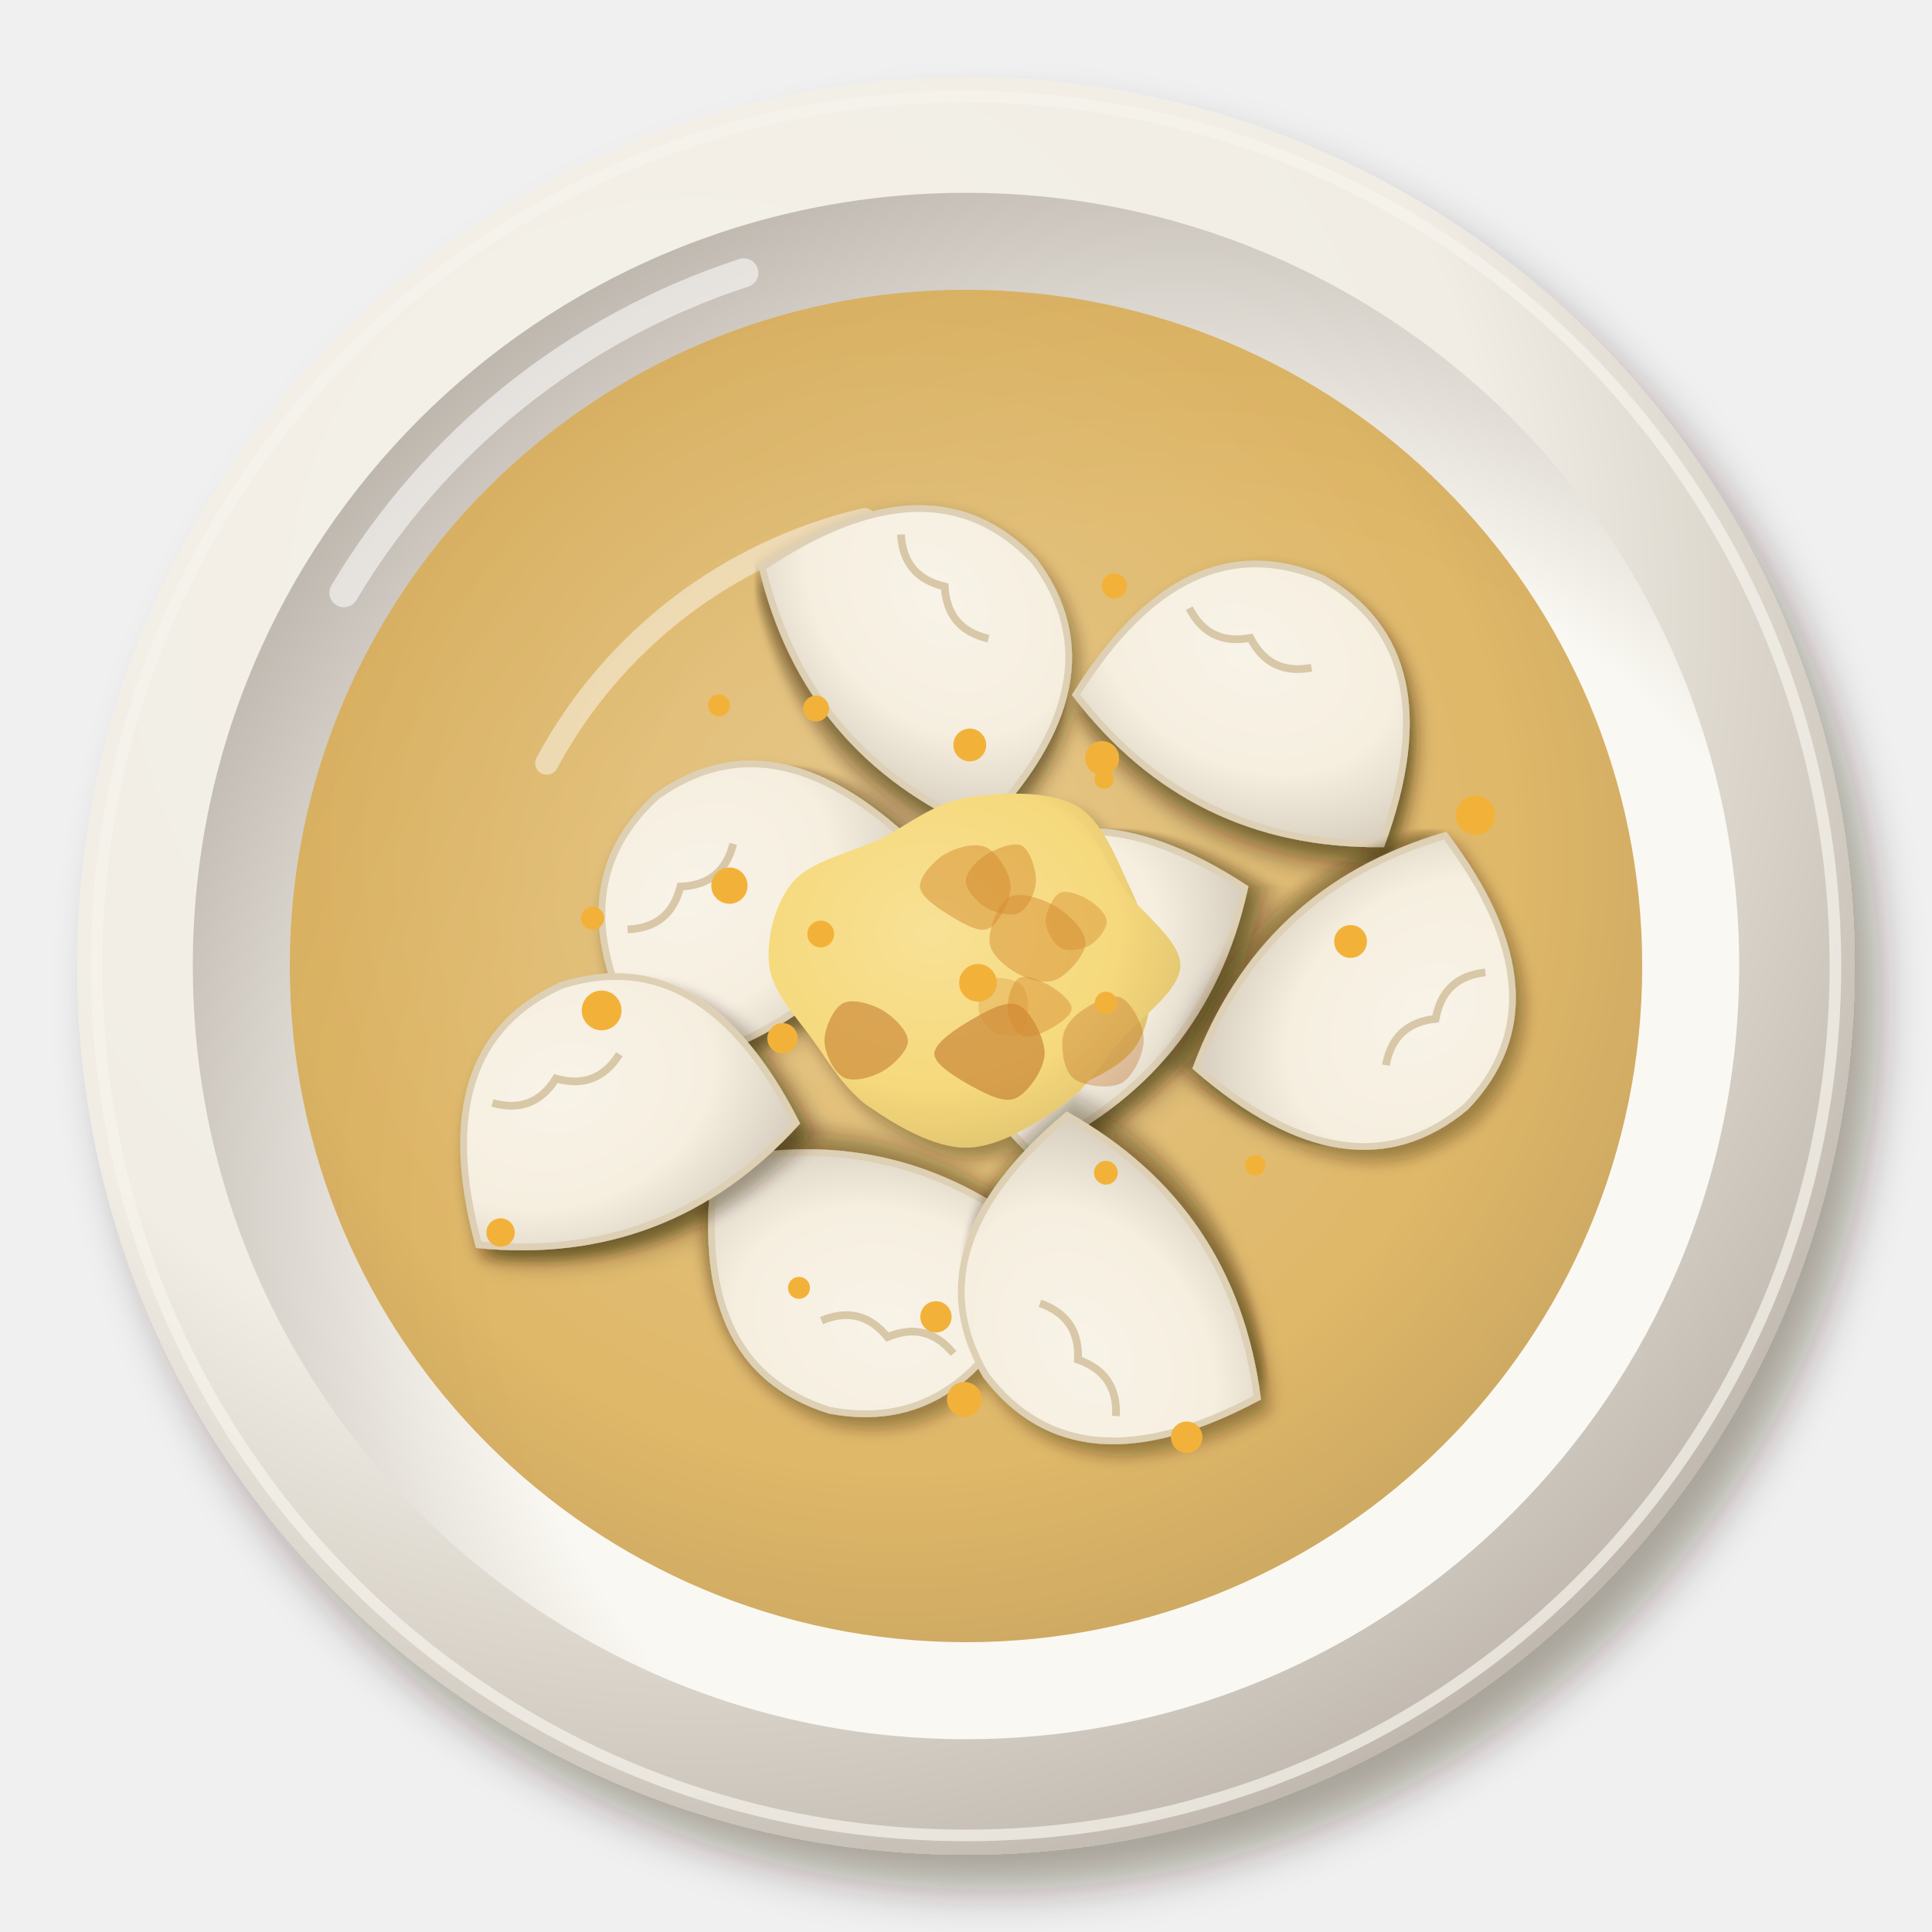
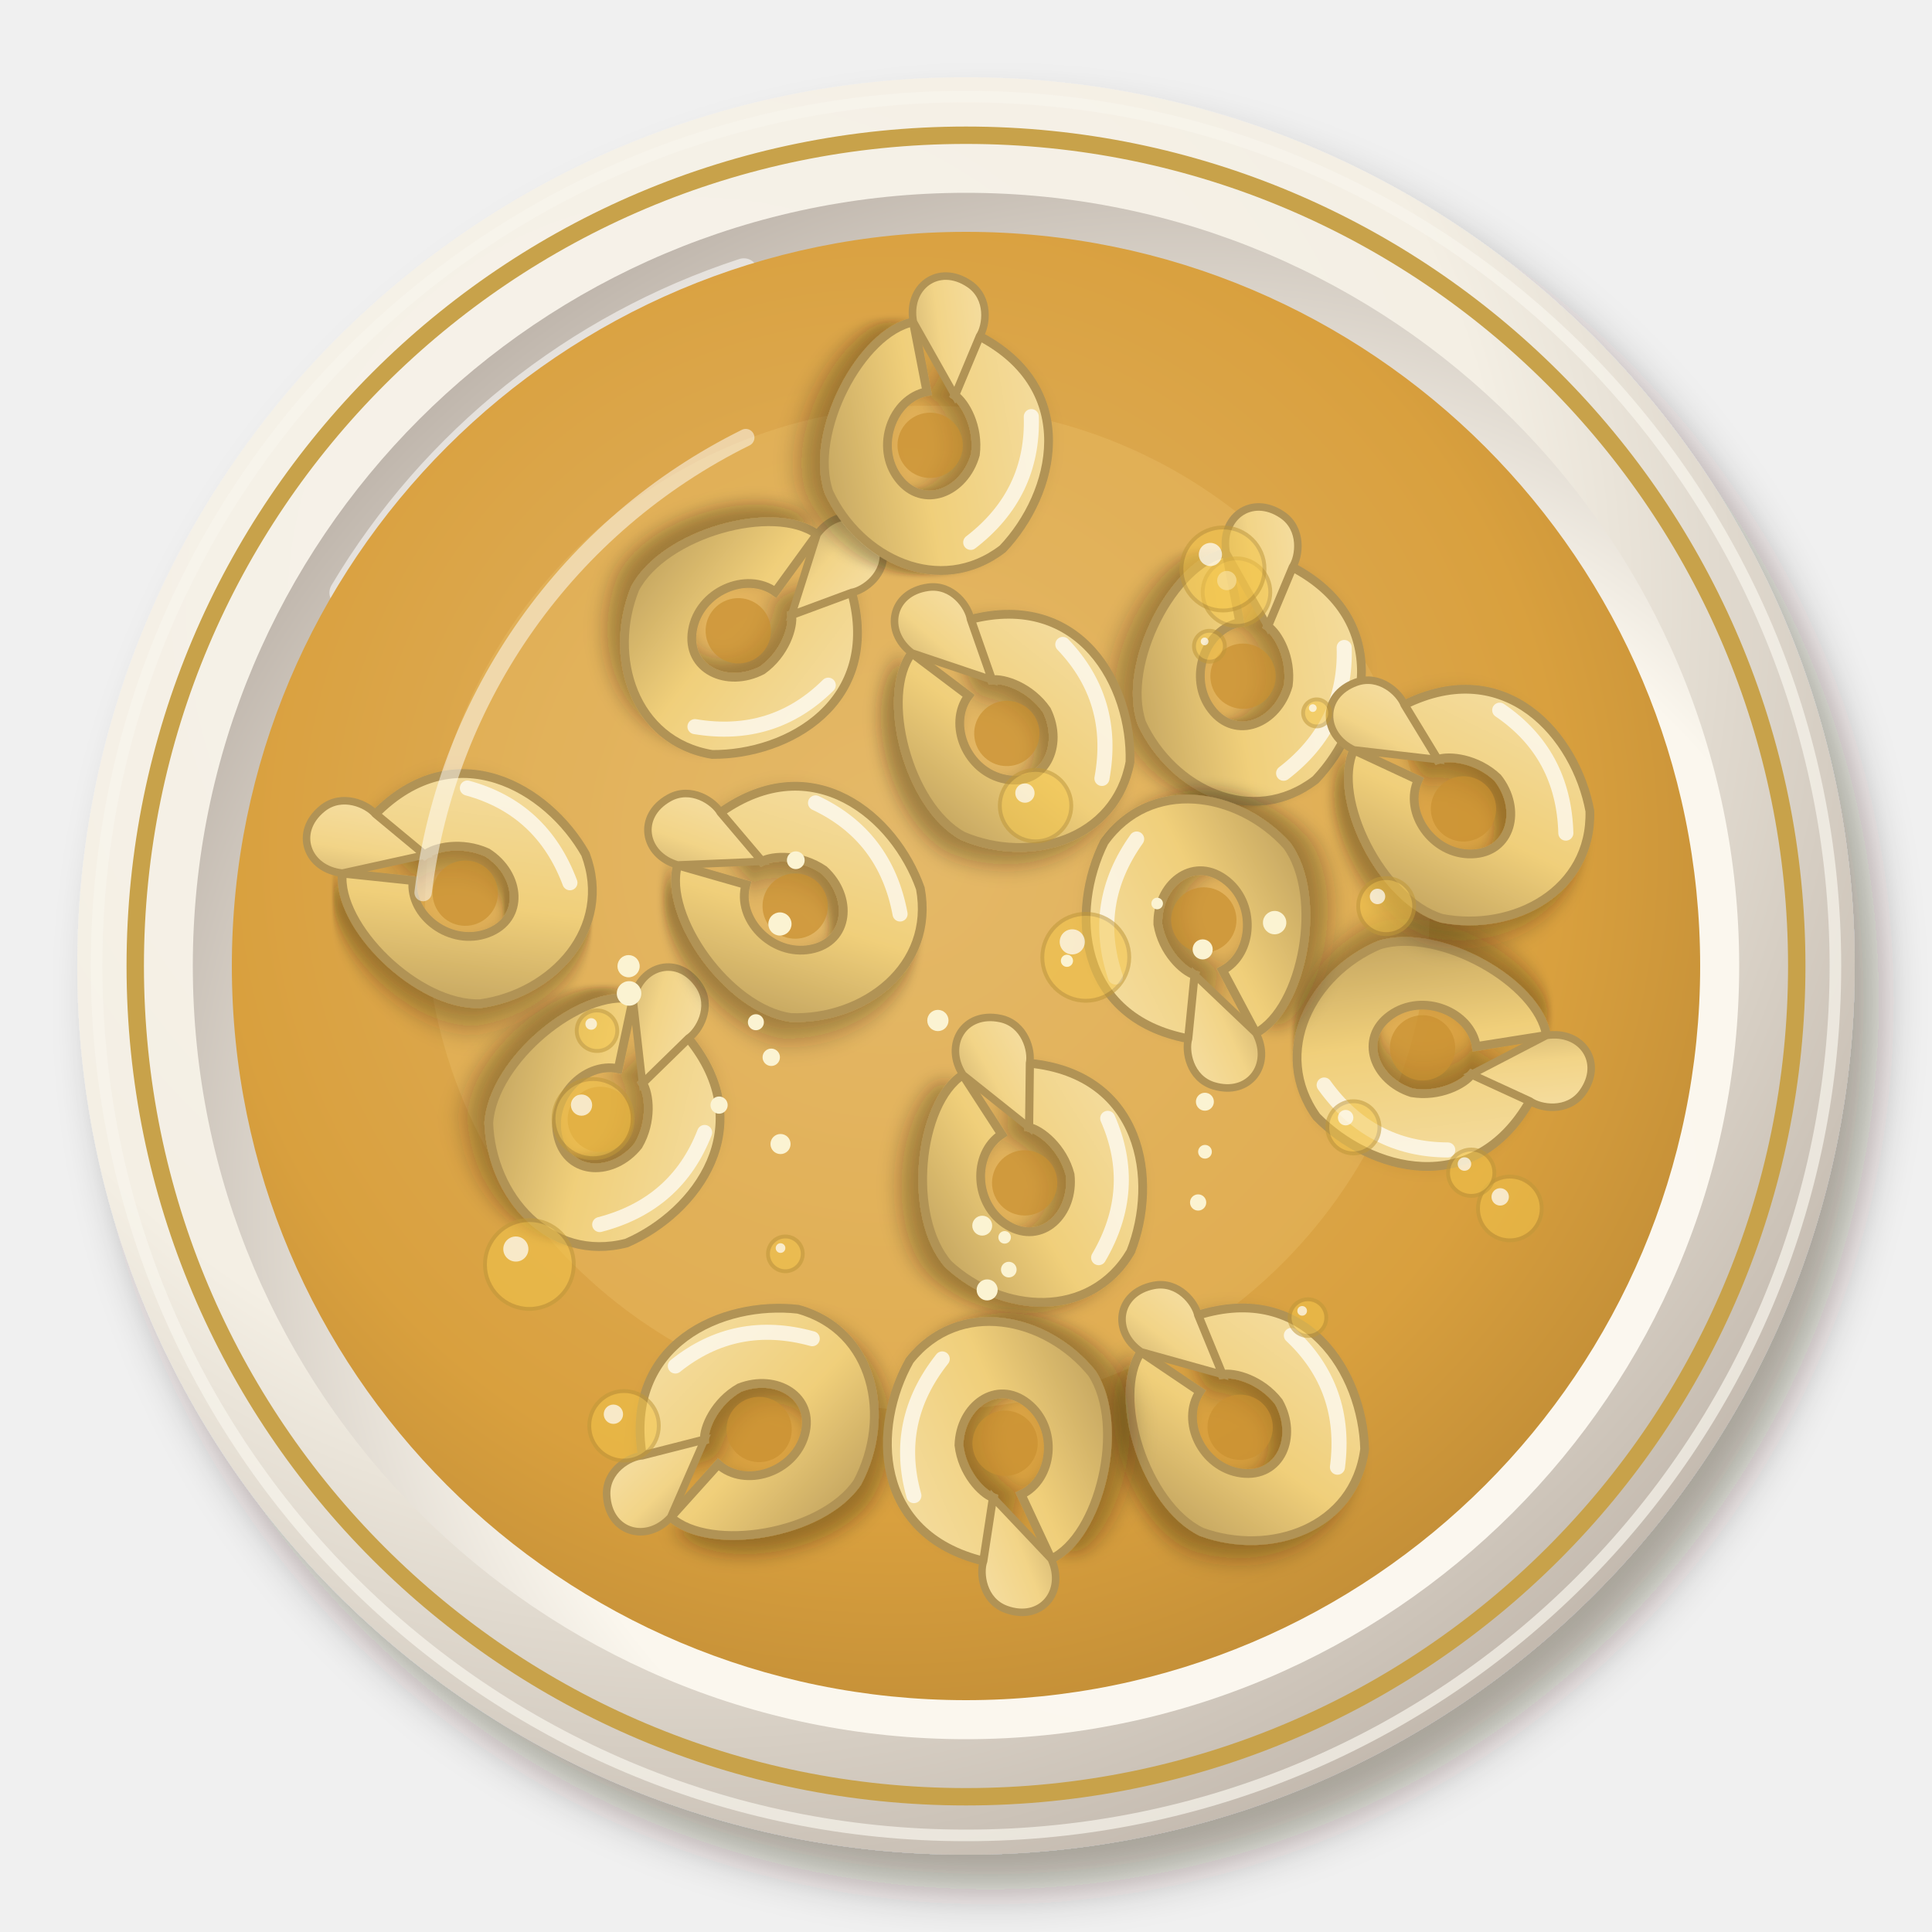
<svg xmlns="http://www.w3.org/2000/svg" viewBox="0 0 200 200" width="400" height="400">
  <defs>
    <filter id="it_tortellinibrodo-1" x="-30%" y="-30%" width="160%" height="160%">
      <feDropShadow dx="2.52" dy="3.6" stdDeviation="2.34" flood-color="#2b1607" flood-opacity=".36" />
    </filter>
    <radialGradient id="it_tortellinibrodo-2" cx="0.35" cy="0.3" r=".75">
-       <stop offset="0" stop-color="#f5f2eb" />
-       <stop offset=".6" stop-color="#f1ede4" />
-       <stop offset="1" stop-color="#bfb7ad" />
+       <stop offset="0" stop-color="#f7f3eb" />
+       <stop offset=".6" stop-color="#f4efe4" />
+       <stop offset="1" stop-color="#c2b8ad" />
    </radialGradient>
    <radialGradient id="it_tortellinibrodo-3" cx="0.64" cy="0.66" r=".75">
-       <stop offset="0" stop-color="#fbf9f4" />
-       <stop offset=".6" stop-color="#faf8f2" />
-       <stop offset="1" stop-color="#b7afa6" />
+       <stop offset="0" stop-color="#fbf8f0" />
+       <stop offset=".6" stop-color="#fbf7ee" />
+       <stop offset="1" stop-color="#b8aea4" />
    </radialGradient>
    <radialGradient id="it_tortellinibrodo-4" cx="0.45" cy="0.42" r=".75">
-       <stop offset="0" stop-color="#e1bc72" />
-       <stop offset=".6" stop-color="#d9a94a" />
-       <stop offset="1" stop-color="#ad8439" />
+       <stop offset="0" stop-color="#e1b568" />
+       <stop offset=".6" stop-color="#d9a03e" />
+       <stop offset="1" stop-color="#ad7d30" />
    </radialGradient>
    <filter id="it_tortellinibrodo-5" x="-30%" y="-30%" width="160%" height="160%">
      <feDropShadow dx="0.84" dy="1.2" stdDeviation="0.78" flood-color="#2b1607" flood-opacity=".36" />
    </filter>
-     <filter id="it_tortellinibrodo-6" x="-30%" y="-30%" width="160%" height="160%">
-       <feDropShadow dx="0.98" dy="1.4" stdDeviation="0.91" flood-color="#2b1607" flood-opacity=".36" />
-     </filter>
-     <radialGradient id="it_tortellinibrodo-7" cx="0.4" cy="0.38" r=".75">
-       <stop offset="0" stop-color="#f8f3e8" />
-       <stop offset=".6" stop-color="#f6efe0" />
-       <stop offset="1" stop-color="#d7cebf" />
-     </radialGradient>
-     <radialGradient id="it_tortellinibrodo-8" cx="0.4" cy="0.38" r=".75">
-       <stop offset="0" stop-color="#f8e196" />
-       <stop offset=".6" stop-color="#f6d97c" />
-       <stop offset="1" stop-color="#d7bb6a" />
-     </radialGradient>
+     <linearGradient id="it_tortellinibrodo-6" x1="0" y1="0" x2="1" y2="1">
+       <stop offset="0" stop-color="#f5e0a9" />
+       <stop offset=".55" stop-color="#f0cf7a" />
+       <stop offset="1" stop-color="#b59757" />
+     </linearGradient>
+     <linearGradient id="it_tortellinibrodo-7" x1="0" y1="0" x2="1" y2="1">
+       <stop offset="0" stop-color="#f6e1ab" />
+       <stop offset=".55" stop-color="#f2d487" />
+       <stop offset="1" stop-color="#c0a467" />
+     </linearGradient>
  </defs>
  <g filter="url(#it_tortellinibrodo-1)">
    <circle cx="100" cy="100" r="92" fill="url(#it_tortellinibrodo-2)" />
  </g>
-   <circle cx="100" cy="100" r="90" fill="none" stroke="#f6f3ed" stroke-width="1.2" opacity=".7" />
+   <circle cx="100" cy="100" r="90" fill="none" stroke="#f8f5ed" stroke-width="1.2" opacity=".7" />
  <circle cx="100" cy="100" r="80.04" fill="url(#it_tortellinibrodo-3)" />
  <path d="M35.6,61.36 A75.44,75.44 0 0 1 77,28.24" stroke="#fff" stroke-width="3" fill="none" stroke-linecap="round" opacity=".55" />
-   <circle cx="100" cy="100" r="70" fill="url(#it_tortellinibrodo-4)" opacity="0.82" />
-   <path d="M56.6,79 A50.4,50.4 0 0 1 89.5,53.8" stroke="#fff" stroke-width="2.4" fill="none" stroke-linecap="round" opacity=".45" />
-   <g filter="url(#it_tortellinibrodo-5)">
-     <g transform="translate(93.6 69.41) rotate(50)">
-       <g filter="url(#it_tortellinibrodo-6)">
-         <path d="M-17.6,4.4 Q-15.4,-16.72 0,-17.6 Q15.4,-16.72 17.6,4.4 Q0,13.2 -17.6,4.4Z" fill="url(#it_tortellinibrodo-7)" stroke="#ddd0b4" stroke-width=".7" />
-       </g>
-       <path d="M-11,-8.8 q3.52,2.64 7.04,0 q3.52,2.64 7.04,0" stroke="#d8c8a8" stroke-width=".8" fill="none" />
-     </g>
-     <g transform="translate(90.16 128.92) rotate(194)">
-       <g filter="url(#it_tortellinibrodo-6)">
-         <path d="M-17.6,4.4 Q-15.4,-16.72 0,-17.6 Q15.4,-16.72 17.6,4.4 Q0,13.2 -17.6,4.4Z" fill="url(#it_tortellinibrodo-7)" stroke="#ddd0b4" stroke-width=".7" />
-       </g>
-       <path d="M-11,-8.8 q3.52,2.64 7.04,0 q3.52,2.64 7.04,0" stroke="#d8c8a8" stroke-width=".8" fill="none" />
-     </g>
-     <g transform="translate(114.35 102.82) rotate(309)">
-       <g filter="url(#it_tortellinibrodo-6)">
-         <path d="M-17.6,4.4 Q-15.4,-16.72 0,-17.6 Q15.4,-16.72 17.6,4.4 Q0,13.2 -17.6,4.4Z" fill="url(#it_tortellinibrodo-7)" stroke="#ddd0b4" stroke-width=".7" />
-       </g>
-       <path d="M-11,-8.8 q3.52,2.64 7.04,0 q3.52,2.64 7.04,0" stroke="#d8c8a8" stroke-width=".8" fill="none" />
-     </g>
-     <g transform="translate(129.14 75.68) rotate(26)">
-       <g filter="url(#it_tortellinibrodo-6)">
-         <path d="M-17.6,4.4 Q-15.4,-16.72 0,-17.6 Q15.4,-16.72 17.6,4.4 Q0,13.2 -17.6,4.4Z" fill="url(#it_tortellinibrodo-7)" stroke="#ddd0b4" stroke-width=".7" />
-       </g>
-       <path d="M-11,-8.8 q3.52,2.64 7.04,0 q3.52,2.64 7.04,0" stroke="#d8c8a8" stroke-width=".8" fill="none" />
-     </g>
-     <g transform="translate(79.05 96.13) rotate(321)">
-       <g filter="url(#it_tortellinibrodo-6)">
-         <path d="M-17.6,4.4 Q-15.4,-16.72 0,-17.6 Q15.4,-16.72 17.6,4.4 Q0,13.2 -17.6,4.4Z" fill="url(#it_tortellinibrodo-7)" stroke="#ddd0b4" stroke-width=".7" />
-       </g>
-       <path d="M-11,-8.8 q3.52,2.64 7.04,0 q3.52,2.64 7.04,0" stroke="#d8c8a8" stroke-width=".8" fill="none" />
-     </g>
-     <g transform="translate(139.72 101.73) rotate(137)">
-       <g filter="url(#it_tortellinibrodo-6)">
-         <path d="M-17.6,4.4 Q-15.4,-16.72 0,-17.6 Q15.4,-16.72 17.6,4.4 Q0,13.2 -17.6,4.4Z" fill="url(#it_tortellinibrodo-7)" stroke="#ddd0b4" stroke-width=".7" />
-       </g>
-       <path d="M-11,-8.8 q3.52,2.64 7.04,0 q3.52,2.64 7.04,0" stroke="#d8c8a8" stroke-width=".8" fill="none" />
-     </g>
-     <g transform="translate(64.4 118.45) rotate(339)">
-       <g filter="url(#it_tortellinibrodo-6)">
-         <path d="M-17.6,4.4 Q-15.4,-16.72 0,-17.6 Q15.4,-16.72 17.6,4.4 Q0,13.2 -17.6,4.4Z" fill="url(#it_tortellinibrodo-7)" stroke="#ddd0b4" stroke-width=".7" />
-       </g>
-       <path d="M-11,-8.8 q3.52,2.64 7.04,0 q3.52,2.64 7.04,0" stroke="#d8c8a8" stroke-width=".8" fill="none" />
-     </g>
-     <g transform="translate(116.67 132.55) rotate(236)">
-       <g filter="url(#it_tortellinibrodo-6)">
-         <path d="M-17.6,4.4 Q-15.4,-16.72 0,-17.6 Q15.4,-16.72 17.6,4.4 Q0,13.2 -17.6,4.4Z" fill="url(#it_tortellinibrodo-7)" stroke="#ddd0b4" stroke-width=".7" />
-       </g>
-       <path d="M-11,-8.8 q3.52,2.64 7.04,0 q3.52,2.64 7.04,0" stroke="#d8c8a8" stroke-width=".8" fill="none" />
-     </g>
-     <path transform="translate(100 100)" d="M19.18,0C19.27,2.81 19.09,6.3 17.41,8.55C15.74,10.79 12.04,12.14 9.13,13.45C6.23,14.76 3.18,16.19 0,16.39C-3.18,16.58 -7.44,16.13 -9.93,14.62C-12.42,13.11 -13.43,9.77 -14.94,7.33C-16.45,4.89 -18.58,2.63 -18.97,0C-19.36,-2.63 -18.95,-6.29 -17.27,-8.48C-15.59,-10.66 -11.78,-11.62 -8.91,-13.11C-6.03,-14.6 -3.37,-16.83 0,-17.42C3.37,-18.01 8.49,-18.17 11.31,-16.65C14.12,-15.13 15.58,-11.07 16.9,-8.29C18.21,-5.52 19.1,-2.81 19.18,0Z" fill="url(#it_tortellinibrodo-8)" />
-     <path transform="translate(95.32 91.45)" d="M3.13,0C3.15,1.13 2.81,3.07 2.03,3.52C1.25,3.97 -0.7,3.27 -1.55,2.69C-2.41,2.1 -3,1.08 -3.1,0C-3.21,-1.08 -3.01,-3.22 -2.17,-3.76C-1.34,-4.31 1.01,-3.91 1.89,-3.28C2.78,-2.65 3.11,-1.13 3.13,0Z" fill="#d48a2c" opacity="0.32" />
-     <path transform="translate(107.4 93.11)" d="M4.8,0C4.86,1.18 3.51,3.01 2.22,3.85C0.94,4.69 -1.86,5.68 -2.91,5.04C-3.96,4.4 -4.06,1.69 -4.06,0C-4.07,-1.69 -3.93,-4.55 -2.94,-5.09C-1.95,-5.63 0.59,-4.1 1.88,-3.25C3.17,-2.4 4.75,-1.18 4.8,0Z" fill="#b8651c" opacity="0.38" />
-     <path transform="translate(106.08 90.5)" d="M3.17,0C3.17,1.02 2.67,2.42 1.77,3.06C0.87,3.7 -1.32,4.37 -2.23,3.86C-3.14,3.35 -3.81,1.07 -3.68,0C-3.55,-1.07 -2.37,-2.03 -1.46,-2.53C-0.56,-3.04 0.99,-3.47 1.76,-3.05C2.53,-2.63 3.17,-1.02 3.17,0Z" fill="#b8651c" opacity="0.43" />
-     <path transform="translate(93.33 110.32)" d="M3.45,0C3.51,0.92 2.69,2.45 1.76,3.05C0.84,3.66 -1.07,4.12 -2.08,3.61C-3.1,3.1 -4.39,1.05 -4.3,0C-4.21,-1.05 -2.5,-2.28 -1.55,-2.68C-0.6,-3.09 0.58,-2.89 1.41,-2.44C2.24,-2 3.39,-0.92 3.45,0Z" fill="#b8651c" opacity="0.45" />
-     <path transform="translate(98.41 96.86)" d="M2.8,0C2.76,1 2.27,2.45 1.61,2.79C0.95,3.12 -0.29,2.48 -1.17,2.02C-2.04,1.55 -3.59,0.75 -3.64,0C-3.68,-0.75 -2.34,-1.94 -1.43,-2.47C-0.51,-3.01 1.14,-3.6 1.84,-3.19C2.55,-2.78 2.84,-1 2.8,0Z" fill="#b8651c" opacity="0.47" />
-     <path transform="translate(98.54 109.22)" d="M1.63,0C1.61,0.7 1.58,1.71 1.14,1.98C0.71,2.26 -0.35,1.99 -0.96,1.66C-1.57,1.33 -2.5,0.55 -2.5,0C-2.49,-0.55 -1.57,-1.25 -0.94,-1.62C-0.31,-1.99 0.86,-2.5 1.29,-2.23C1.71,-1.96 1.65,-0.7 1.63,0Z" fill="#d48a2c" opacity="0.48" />
-     <path transform="translate(89.92 102.55)" d="M2.58,0C2.68,1 2.77,2.95 2.02,3.51C1.27,4.06 -1.11,3.9 -1.92,3.32C-2.73,2.74 -2.89,1.01 -2.84,0C-2.78,-1.01 -2.3,-2.34 -1.59,-2.75C-0.88,-3.17 0.74,-2.95 1.44,-2.49C2.13,-2.03 2.48,-1 2.58,0Z" fill="#b8651c" opacity="0.41" />
-     <path transform="translate(109.39 102.52)" d="M1.94,0C1.97,0.55 1.6,1.39 1.04,1.8C0.48,2.2 -0.86,2.75 -1.42,2.45C-1.97,2.15 -2.31,0.78 -2.29,0C-2.27,-0.78 -1.8,-1.96 -1.28,-2.21C-0.75,-2.46 0.32,-1.86 0.86,-1.49C1.4,-1.12 1.91,-0.55 1.94,0Z" fill="#b8651c" opacity="0.5" />
-     <path transform="translate(104.92 91.33)" d="M6.31,0C6.49,1.67 4.92,5.22 3.44,5.96C1.96,6.7 -1.17,5.42 -2.55,4.42C-3.94,3.43 -4.86,1.46 -4.85,0C-4.84,-1.46 -3.7,-3.66 -2.5,-4.33C-1.3,-5.01 0.87,-4.78 2.34,-4.05C3.81,-3.33 6.12,-1.67 6.31,0Z" fill="#b8651c" opacity="0.35" />
-     <path transform="translate(100 100)" d="M22.19,0C22.12,2.64 17.97,5.39 15.92,7.81C13.86,10.23 12.52,12.69 9.86,14.52C7.21,16.36 3.3,18.79 0,18.8C-3.3,18.82 -7.3,16.46 -9.93,14.62C-12.56,12.78 -14.04,10.18 -15.78,7.74C-17.52,5.31 -20.03,2.75 -20.37,0C-20.72,-2.75 -19.77,-6.58 -17.86,-8.76C-15.95,-10.95 -11.89,-11.73 -8.91,-13.12C-5.93,-14.5 -3.27,-16.63 0,-17.07C3.27,-17.51 7.98,-17.27 10.7,-15.76C13.43,-14.25 14.42,-10.64 16.34,-8.02C18.25,-5.39 22.26,-2.64 22.19,0Z" fill="url(#it_tortellinibrodo-8)" />
-     <path transform="translate(103.66 91.22)" d="M3.58,0C3.54,1.15 2.74,2.8 1.88,3.25C1.02,3.71 -0.65,3.28 -1.58,2.73C-2.51,2.19 -3.68,0.91 -3.68,0C-3.68,-0.91 -2.55,-2.13 -1.58,-2.74C-0.61,-3.35 1.26,-4.12 2.12,-3.67C2.98,-3.21 3.62,-1.15 3.58,0Z" fill="#d48a2c" opacity="0.48" />
-     <path transform="translate(102.49 109.1)" d="M5.65,0C5.61,1.61 3.91,4.04 2.65,4.59C1.39,5.15 -0.52,4.09 -1.92,3.33C-3.32,2.56 -5.76,1.14 -5.77,0C-5.79,-1.14 -3.46,-2.65 -2.01,-3.49C-0.57,-4.33 1.64,-5.64 2.92,-5.06C4.2,-4.48 5.7,-1.61 5.65,0Z" fill="#b8651c" opacity="0.5" />
-     <path transform="translate(111.41 95.38)" d="M3.16,0C3.18,0.78 2.22,2.01 1.42,2.47C0.63,2.93 -0.83,3.17 -1.59,2.76C-2.36,2.34 -3.14,0.95 -3.16,0C-3.18,-0.95 -2.44,-2.57 -1.7,-2.94C-0.96,-3.31 0.47,-2.71 1.28,-2.22C2.09,-1.73 3.14,-0.78 3.16,0Z" fill="#d48a2c" opacity="0.42" />
-     <path transform="translate(107.18 97.57)" d="M5.2,0C5.21,1.26 3.38,3.28 2.2,3.82C1.03,4.35 -0.7,3.85 -1.85,3.21C-3.01,2.57 -4.6,1.32 -4.74,0C-4.89,-1.32 -3.86,-4.08 -2.71,-4.7C-1.56,-5.32 0.83,-4.5 2.15,-3.72C3.46,-2.93 5.19,-1.26 5.2,0Z" fill="#d48a2c" opacity="0.47" />
-     <path transform="translate(89.5 107.76)" d="M4.49,0C4.48,1.06 2.94,2.53 1.83,3.16C0.72,3.79 -1.18,4.3 -2.18,3.77C-3.17,3.24 -4.14,1.28 -4.15,0C-4.16,-1.28 -3.25,-3.37 -2.25,-3.9C-1.25,-4.43 0.72,-3.84 1.84,-3.19C2.96,-2.54 4.49,-1.06 4.49,0Z" fill="#b8651c" opacity="0.47" />
-     <path transform="translate(104.15 104.48)" d="M2.27,0C2.26,0.86 2.06,2.15 1.46,2.53C0.86,2.92 -0.61,2.72 -1.33,2.3C-2.05,1.88 -2.79,0.89 -2.86,0C-2.94,-0.89 -2.5,-2.63 -1.77,-3.06C-1.04,-3.5 0.83,-3.12 1.51,-2.61C2.18,-2.1 2.28,-0.86 2.27,0Z" fill="#d48a2c" opacity="0.29" />
-     <path transform="translate(99.78 91.76)" d="M4.84,0C4.88,1.4 3.61,3.9 2.53,4.38C1.45,4.86 -0.48,3.61 -1.66,2.88C-2.84,2.15 -4.5,1.04 -4.55,0C-4.59,-1.04 -3.08,-2.68 -1.94,-3.35C-0.79,-4.03 1.2,-4.59 2.33,-4.03C3.46,-3.47 4.81,-1.4 4.84,0Z" fill="#d48a2c" opacity="0.49" />
-     <path transform="translate(113.54 107.62)" d="M4.86,0C4.87,1.47 3.79,3.8 2.59,4.48C1.38,5.16 -1.33,4.82 -2.35,4.07C-3.38,3.33 -3.67,1.16 -3.56,0C-3.44,-1.16 -2.69,-2.18 -1.68,-2.91C-0.67,-3.63 1.42,-4.83 2.51,-4.34C3.6,-3.86 4.85,-1.47 4.86,0Z" fill="#b8651c" opacity="0.33" />
-     <path transform="translate(107.33 104.42)" d="M3.6,0C3.58,0.76 2.12,1.7 1.25,2.16C0.38,2.62 -0.89,3.14 -1.6,2.78C-2.31,2.41 -2.98,0.99 -3.02,0C-3.06,-0.99 -2.57,-2.78 -1.84,-3.18C-1.1,-3.58 0.46,-2.9 1.37,-2.37C2.28,-1.84 3.63,-0.76 3.6,0Z" fill="#d48a2c" opacity="0.45" />
-   </g>
-   <circle cx="81.01" cy="107.48" r="1.57" fill="#f2b23a" />
-   <circle cx="99.83" cy="144.86" r="1.8" fill="#f2b23a" />
-   <circle cx="62.28" cy="104.6" r="2.06" fill="#f2b23a" />
-   <circle cx="114.49" cy="103.82" r="1.16" fill="#f2b23a" />
-   <circle cx="74.43" cy="73.02" r="1.14" fill="#f2b23a" />
-   <circle cx="51.82" cy="127.59" r="1.47" fill="#f2b23a" />
-   <circle cx="82.71" cy="133.32" r="1.14" fill="#f2b23a" />
-   <circle cx="75.51" cy="91.68" r="1.88" fill="#f2b23a" />
-   <circle cx="114.09" cy="78.48" r="1.76" fill="#f2b23a" />
-   <circle cx="61.34" cy="95.05" r="1.2" fill="#f2b23a" />
-   <circle cx="139.81" cy="97.46" r="1.7" fill="#f2b23a" />
-   <circle cx="114.31" cy="80.66" r="1" fill="#f2b23a" />
-   <circle cx="96.89" cy="136.32" r="1.62" fill="#f2b23a" />
-   <circle cx="152.74" cy="84.4" r="2.03" fill="#f2b23a" />
-   <circle cx="84.96" cy="96.69" r="1.39" fill="#f2b23a" />
-   <circle cx="114.48" cy="121.4" r="1.23" fill="#f2b23a" />
-   <circle cx="101.24" cy="101.74" r="1.95" fill="#f2b23a" />
-   <circle cx="84.48" cy="73.35" r="1.34" fill="#f2b23a" />
-   <circle cx="100.39" cy="77.12" r="1.7" fill="#f2b23a" />
-   <circle cx="129.94" cy="120.63" r="1.06" fill="#f2b23a" />
-   <circle cx="115.36" cy="60.66" r="1.31" fill="#f2b23a" />
-   <circle cx="122.85" cy="148.78" r="1.63" fill="#f2b23a" />
+   <circle cx="100" cy="100" r="86" fill="none" stroke="#c8a24a" stroke-width="1.8" />
+   <circle cx="100" cy="100" r="76" fill="url(#it_tortellinibrodo-4)" opacity="1" />
+   <circle cx="96" cy="94" r="52" fill="#ecc06a" opacity=".35" />
+   <g transform="translate(147.38 109.2) rotate(216) scale(1.3)">
+     <g filter="url(#it_tortellinibrodo-5)">
+       <path d="M-9,2 C-10,-7 -2,-10 4,-9 C10,-7 11,0 8,5 C5,9 -4,10 -7,7 L-3,3 C-1,5 3,4 4,1 C5,-2 2,-4 -1,-3 C-3,-2 -4,0 -4,1Z" fill="url(#it_tortellinibrodo-6)" stroke="#b19355" stroke-width=".7" />
+     </g>
+     <path d="M-7,7 C-9,9 -12,8 -12,5 C-12,3 -10,2 -9,2 L-4,1Z" fill="url(#it_tortellinibrodo-7)" stroke="#b19355" stroke-width=".6" />
+     <circle cx=".4" cy=".4" r="2.6" fill="#c99030" opacity=".7" />
+     <path d="M-6,-5 Q-1,-8.6 5,-6.6" stroke="#fff" stroke-width="1.2" fill="none" stroke-linecap="round" opacity=".7" />
+   </g>
+   <g transform="translate(129.4 69.86) rotate(124) scale(1.3)">
+     <g filter="url(#it_tortellinibrodo-5)">
+       <path d="M-9,2 C-10,-7 -2,-10 4,-9 C10,-7 11,0 8,5 C5,9 -4,10 -7,7 L-3,3 C-1,5 3,4 4,1 C5,-2 2,-4 -1,-3 C-3,-2 -4,0 -4,1Z" fill="url(#it_tortellinibrodo-6)" stroke="#b19355" stroke-width=".7" />
+     </g>
+     <path d="M-7,7 C-9,9 -12,8 -12,5 C-12,3 -10,2 -9,2 L-4,1Z" fill="url(#it_tortellinibrodo-7)" stroke="#b19355" stroke-width=".6" />
+     <circle cx=".4" cy=".4" r="2.6" fill="#c99030" opacity=".7" />
+     <path d="M-6,-5 Q-1,-8.6 5,-6.6" stroke="#fff" stroke-width="1.2" fill="none" stroke-linecap="round" opacity=".7" />
+   </g>
+   <g transform="translate(62.86 116.03) rotate(147) scale(1.3)">
+     <g filter="url(#it_tortellinibrodo-5)">
+       <path d="M-9,2 C-10,-7 -2,-10 4,-9 C10,-7 11,0 8,5 C5,9 -4,10 -7,7 L-3,3 C-1,5 3,4 4,1 C5,-2 2,-4 -1,-3 C-3,-2 -4,0 -4,1Z" fill="url(#it_tortellinibrodo-6)" stroke="#b19355" stroke-width=".7" />
+     </g>
+     <path d="M-7,7 C-9,9 -12,8 -12,5 C-12,3 -10,2 -9,2 L-4,1Z" fill="url(#it_tortellinibrodo-7)" stroke="#b19355" stroke-width=".6" />
+     <circle cx=".4" cy=".4" r="2.6" fill="#c99030" opacity=".7" />
+     <path d="M-6,-5 Q-1,-8.6 5,-6.6" stroke="#fff" stroke-width="1.2" fill="none" stroke-linecap="round" opacity=".7" />
+   </g>
+   <g transform="translate(128.79 147.14) rotate(79) scale(1.3)">
+     <g filter="url(#it_tortellinibrodo-5)">
+       <path d="M-9,2 C-10,-7 -2,-10 4,-9 C10,-7 11,0 8,5 C5,9 -4,10 -7,7 L-3,3 C-1,5 3,4 4,1 C5,-2 2,-4 -1,-3 C-3,-2 -4,0 -4,1Z" fill="url(#it_tortellinibrodo-6)" stroke="#b19355" stroke-width=".7" />
+     </g>
+     <path d="M-7,7 C-9,9 -12,8 -12,5 C-12,3 -10,2 -9,2 L-4,1Z" fill="url(#it_tortellinibrodo-7)" stroke="#b19355" stroke-width=".6" />
+     <circle cx=".4" cy=".4" r="2.6" fill="#c99030" opacity=".7" />
+     <path d="M-6,-5 Q-1,-8.6 5,-6.6" stroke="#fff" stroke-width="1.2" fill="none" stroke-linecap="round" opacity=".7" />
+   </g>
+   <g transform="translate(77.02 65.73) rotate(171) scale(1.3)">
+     <g filter="url(#it_tortellinibrodo-5)">
+       <path d="M-9,2 C-10,-7 -2,-10 4,-9 C10,-7 11,0 8,5 C5,9 -4,10 -7,7 L-3,3 C-1,5 3,4 4,1 C5,-2 2,-4 -1,-3 C-3,-2 -4,0 -4,1Z" fill="url(#it_tortellinibrodo-6)" stroke="#b19355" stroke-width=".7" />
+     </g>
+     <path d="M-7,7 C-9,9 -12,8 -12,5 C-12,3 -10,2 -9,2 L-4,1Z" fill="url(#it_tortellinibrodo-7)" stroke="#b19355" stroke-width=".6" />
+     <circle cx=".4" cy=".4" r="2.6" fill="#c99030" opacity=".7" />
+     <path d="M-6,-5 Q-1,-8.6 5,-6.6" stroke="#fff" stroke-width="1.2" fill="none" stroke-linecap="round" opacity=".7" />
+   </g>
+   <g transform="translate(106.69 122.05) rotate(102) scale(1.3)">
+     <g filter="url(#it_tortellinibrodo-5)">
+       <path d="M-9,2 C-10,-7 -2,-10 4,-9 C10,-7 11,0 8,5 C5,9 -4,10 -7,7 L-3,3 C-1,5 3,4 4,1 C5,-2 2,-4 -1,-3 C-3,-2 -4,0 -4,1Z" fill="url(#it_tortellinibrodo-6)" stroke="#b19355" stroke-width=".7" />
+     </g>
+     <path d="M-7,7 C-9,9 -12,8 -12,5 C-12,3 -10,2 -9,2 L-4,1Z" fill="url(#it_tortellinibrodo-7)" stroke="#b19355" stroke-width=".6" />
+     <circle cx=".4" cy=".4" r="2.6" fill="#c99030" opacity=".7" />
+     <path d="M-6,-5 Q-1,-8.6 5,-6.6" stroke="#fff" stroke-width="1.2" fill="none" stroke-linecap="round" opacity=".7" />
+   </g>
+   <g transform="translate(123.97 95.58) rotate(287) scale(1.3)">
+     <g filter="url(#it_tortellinibrodo-5)">
+       <path d="M-9,2 C-10,-7 -2,-10 4,-9 C10,-7 11,0 8,5 C5,9 -4,10 -7,7 L-3,3 C-1,5 3,4 4,1 C5,-2 2,-4 -1,-3 C-3,-2 -4,0 -4,1Z" fill="url(#it_tortellinibrodo-6)" stroke="#b19355" stroke-width=".7" />
+     </g>
+     <path d="M-7,7 C-9,9 -12,8 -12,5 C-12,3 -10,2 -9,2 L-4,1Z" fill="url(#it_tortellinibrodo-7)" stroke="#b19355" stroke-width=".6" />
+     <circle cx=".4" cy=".4" r="2.6" fill="#c99030" opacity=".7" />
+     <path d="M-6,-5 Q-1,-8.6 5,-6.6" stroke="#fff" stroke-width="1.2" fill="none" stroke-linecap="round" opacity=".7" />
+   </g>
+   <g transform="translate(82.52 93.09) rotate(61) scale(1.3)">
+     <g filter="url(#it_tortellinibrodo-5)">
+       <path d="M-9,2 C-10,-7 -2,-10 4,-9 C10,-7 11,0 8,5 C5,9 -4,10 -7,7 L-3,3 C-1,5 3,4 4,1 C5,-2 2,-4 -1,-3 C-3,-2 -4,0 -4,1Z" fill="url(#it_tortellinibrodo-6)" stroke="#b19355" stroke-width=".7" />
+     </g>
+     <path d="M-7,7 C-9,9 -12,8 -12,5 C-12,3 -10,2 -9,2 L-4,1Z" fill="url(#it_tortellinibrodo-7)" stroke="#b19355" stroke-width=".6" />
+     <circle cx=".4" cy=".4" r="2.6" fill="#c99030" opacity=".7" />
+     <path d="M-6,-5 Q-1,-8.6 5,-6.6" stroke="#fff" stroke-width="1.2" fill="none" stroke-linecap="round" opacity=".7" />
+   </g>
+   <g transform="translate(97.01 45.96) rotate(124) scale(1.3)">
+     <g filter="url(#it_tortellinibrodo-5)">
+       <path d="M-9,2 C-10,-7 -2,-10 4,-9 C10,-7 11,0 8,5 C5,9 -4,10 -7,7 L-3,3 C-1,5 3,4 4,1 C5,-2 2,-4 -1,-3 C-3,-2 -4,0 -4,1Z" fill="url(#it_tortellinibrodo-6)" stroke="#b19355" stroke-width=".7" />
+     </g>
+     <path d="M-7,7 C-9,9 -12,8 -12,5 C-12,3 -10,2 -9,2 L-4,1Z" fill="url(#it_tortellinibrodo-7)" stroke="#b19355" stroke-width=".6" />
+     <circle cx=".4" cy=".4" r="2.6" fill="#c99030" opacity=".7" />
+     <path d="M-6,-5 Q-1,-8.6 5,-6.6" stroke="#fff" stroke-width="1.2" fill="none" stroke-linecap="round" opacity=".7" />
+   </g>
+   <g transform="translate(151.81 83.07) rotate(70) scale(1.3)">
+     <g filter="url(#it_tortellinibrodo-5)">
+       <path d="M-9,2 C-10,-7 -2,-10 4,-9 C10,-7 11,0 8,5 C5,9 -4,10 -7,7 L-3,3 C-1,5 3,4 4,1 C5,-2 2,-4 -1,-3 C-3,-2 -4,0 -4,1Z" fill="url(#it_tortellinibrodo-6)" stroke="#b19355" stroke-width=".7" />
+     </g>
+     <path d="M-7,7 C-9,9 -12,8 -12,5 C-12,3 -10,2 -9,2 L-4,1Z" fill="url(#it_tortellinibrodo-7)" stroke="#b19355" stroke-width=".6" />
+     <circle cx=".4" cy=".4" r="2.6" fill="#c99030" opacity=".7" />
+     <path d="M-6,-5 Q-1,-8.6 5,-6.6" stroke="#fff" stroke-width="1.2" fill="none" stroke-linecap="round" opacity=".7" />
+   </g>
+   <g transform="translate(78.04 147.49) rotate(357) scale(1.3)">
+     <g filter="url(#it_tortellinibrodo-5)">
+       <path d="M-9,2 C-10,-7 -2,-10 4,-9 C10,-7 11,0 8,5 C5,9 -4,10 -7,7 L-3,3 C-1,5 3,4 4,1 C5,-2 2,-4 -1,-3 C-3,-2 -4,0 -4,1Z" fill="url(#it_tortellinibrodo-6)" stroke="#b19355" stroke-width=".7" />
+     </g>
+     <path d="M-7,7 C-9,9 -12,8 -12,5 C-12,3 -10,2 -9,2 L-4,1Z" fill="url(#it_tortellinibrodo-7)" stroke="#b19355" stroke-width=".6" />
+     <circle cx=".4" cy=".4" r="2.6" fill="#c99030" opacity=".7" />
+     <path d="M-6,-5 Q-1,-8.6 5,-6.6" stroke="#fff" stroke-width="1.2" fill="none" stroke-linecap="round" opacity=".7" />
+   </g>
+   <g transform="translate(48.24 91.73) rotate(51) scale(1.3)">
+     <g filter="url(#it_tortellinibrodo-5)">
+       <path d="M-9,2 C-10,-7 -2,-10 4,-9 C10,-7 11,0 8,5 C5,9 -4,10 -7,7 L-3,3 C-1,5 3,4 4,1 C5,-2 2,-4 -1,-3 C-3,-2 -4,0 -4,1Z" fill="url(#it_tortellinibrodo-6)" stroke="#b19355" stroke-width=".7" />
+     </g>
+     <path d="M-7,7 C-9,9 -12,8 -12,5 C-12,3 -10,2 -9,2 L-4,1Z" fill="url(#it_tortellinibrodo-7)" stroke="#b19355" stroke-width=".6" />
+     <circle cx=".4" cy=".4" r="2.6" fill="#c99030" opacity=".7" />
+     <path d="M-6,-5 Q-1,-8.6 5,-6.6" stroke="#fff" stroke-width="1.2" fill="none" stroke-linecap="round" opacity=".7" />
+   </g>
+   <g transform="translate(103.38 149.72) rotate(290) scale(1.3)">
+     <g filter="url(#it_tortellinibrodo-5)">
+       <path d="M-9,2 C-10,-7 -2,-10 4,-9 C10,-7 11,0 8,5 C5,9 -4,10 -7,7 L-3,3 C-1,5 3,4 4,1 C5,-2 2,-4 -1,-3 C-3,-2 -4,0 -4,1Z" fill="url(#it_tortellinibrodo-6)" stroke="#b19355" stroke-width=".7" />
+     </g>
+     <path d="M-7,7 C-9,9 -12,8 -12,5 C-12,3 -10,2 -9,2 L-4,1Z" fill="url(#it_tortellinibrodo-7)" stroke="#b19355" stroke-width=".6" />
+     <circle cx=".4" cy=".4" r="2.6" fill="#c99030" opacity=".7" />
+     <path d="M-6,-5 Q-1,-8.6 5,-6.6" stroke="#fff" stroke-width="1.2" fill="none" stroke-linecap="round" opacity=".7" />
+   </g>
+   <g transform="translate(104.67 75.34) rotate(82) scale(1.3)">
+     <g filter="url(#it_tortellinibrodo-5)">
+       <path d="M-9,2 C-10,-7 -2,-10 4,-9 C10,-7 11,0 8,5 C5,9 -4,10 -7,7 L-3,3 C-1,5 3,4 4,1 C5,-2 2,-4 -1,-3 C-3,-2 -4,0 -4,1Z" fill="url(#it_tortellinibrodo-6)" stroke="#b19355" stroke-width=".7" />
+     </g>
+     <path d="M-7,7 C-9,9 -12,8 -12,5 C-12,3 -10,2 -9,2 L-4,1Z" fill="url(#it_tortellinibrodo-7)" stroke="#b19355" stroke-width=".6" />
+     <circle cx=".4" cy=".4" r="2.6" fill="#c99030" opacity=".7" />
+     <path d="M-6,-5 Q-1,-8.6 5,-6.6" stroke="#fff" stroke-width="1.2" fill="none" stroke-linecap="round" opacity=".7" />
+   </g>
+   <circle cx="64.6" cy="147.6" r="3.6" fill="#f2c44a" opacity=".55" stroke="#c09839" stroke-width=".4" />
+   <circle cx="63.5" cy="146.4" r="1" fill="#fff" opacity=".7" />
+   <circle cx="136.3" cy="73.8" r="1.4" fill="#f2c44a" opacity=".55" stroke="#c09839" stroke-width=".4" />
+   <circle cx="135.9" cy="73.3" r="0.4" fill="#fff" opacity=".7" />
+   <circle cx="54.8" cy="130.9" r="4.6" fill="#f2c44a" opacity=".55" stroke="#c09839" stroke-width=".4" />
+   <circle cx="53.4" cy="129.3" r="1.3" fill="#fff" opacity=".7" />
+   <circle cx="112.4" cy="99.1" r="4.5" fill="#f2c44a" opacity=".55" stroke="#c09839" stroke-width=".4" />
+   <circle cx="111" cy="97.5" r="1.3" fill="#fff" opacity=".7" />
+   <circle cx="61.8" cy="106.7" r="2.1" fill="#f2c44a" opacity=".55" stroke="#c09839" stroke-width=".4" />
+   <circle cx="61.2" cy="106" r="0.6" fill="#fff" opacity=".7" />
+   <circle cx="61.4" cy="115.8" r="4.1" fill="#f2c44a" opacity=".55" stroke="#c09839" stroke-width=".4" />
+   <circle cx="60.2" cy="114.4" r="1.1" fill="#fff" opacity=".7" />
+   <circle cx="125.2" cy="66.9" r="1.6" fill="#f2c44a" opacity=".55" stroke="#c09839" stroke-width=".4" />
+   <circle cx="124.7" cy="66.4" r="0.4" fill="#fff" opacity=".7" />
+   <circle cx="81.3" cy="129.8" r="1.8" fill="#f2c44a" opacity=".55" stroke="#c09839" stroke-width=".4" />
+   <circle cx="80.8" cy="129.2" r="0.5" fill="#fff" opacity=".7" />
+   <circle cx="156.3" cy="125.1" r="3.3" fill="#f2c44a" opacity=".55" stroke="#c09839" stroke-width=".4" />
+   <circle cx="155.3" cy="123.9" r="0.9" fill="#fff" opacity=".7" />
+   <circle cx="107.2" cy="83.4" r="3.7" fill="#f2c44a" opacity=".55" stroke="#c09839" stroke-width=".4" />
+   <circle cx="106.1" cy="82.1" r="1" fill="#fff" opacity=".7" />
+   <circle cx="135.4" cy="136.4" r="1.9" fill="#f2c44a" opacity=".55" stroke="#c09839" stroke-width=".4" />
+   <circle cx="134.8" cy="135.7" r="0.5" fill="#fff" opacity=".7" />
+   <circle cx="152.3" cy="121.4" r="2.4" fill="#f2c44a" opacity=".55" stroke="#c09839" stroke-width=".4" />
+   <circle cx="151.6" cy="120.5" r="0.7" fill="#fff" opacity=".7" />
+   <circle cx="128" cy="61.3" r="3.5" fill="#f2c44a" opacity=".55" stroke="#c09839" stroke-width=".4" />
+   <circle cx="127" cy="60.1" r="1" fill="#fff" opacity=".7" />
+   <circle cx="140.1" cy="116.7" r="2.7" fill="#f2c44a" opacity=".55" stroke="#c09839" stroke-width=".4" />
+   <circle cx="139.3" cy="115.7" r="0.8" fill="#fff" opacity=".7" />
+   <circle cx="126.6" cy="58.9" r="4.3" fill="#f2c44a" opacity=".55" stroke="#c09839" stroke-width=".4" />
+   <circle cx="125.3" cy="57.4" r="1.2" fill="#fff" opacity=".7" />
+   <circle cx="143.5" cy="93.8" r="2.9" fill="#f2c44a" opacity=".55" stroke="#c09839" stroke-width=".4" />
+   <circle cx="142.6" cy="92.8" r="0.8" fill="#fff" opacity=".7" />
+   <path d="M43.8,92.4 A60.8,60.8 0 0 1 77.2,45.3" stroke="#fff" stroke-width="1.8" fill="none" stroke-linecap="round" opacity="0.5" />
+   <circle cx="124.74" cy="119.23" r="0.71" fill="#fbf3d2" />
+   <circle cx="104.43" cy="131.43" r="0.81" fill="#fbf3d2" />
+   <circle cx="119.79" cy="93.53" r="0.6" fill="#fbf3d2" />
+   <circle cx="80.8" cy="118.43" r="1.04" fill="#fbf3d2" />
+   <circle cx="110.45" cy="99.46" r="0.63" fill="#fbf3d2" />
+   <circle cx="82.38" cy="89.05" r="0.92" fill="#fbf3d2" />
+   <circle cx="97.09" cy="105.64" r="1.1" fill="#fbf3d2" />
+   <circle cx="124.73" cy="114.05" r="0.93" fill="#fbf3d2" />
+   <circle cx="74.44" cy="114.4" r="0.89" fill="#fbf3d2" />
+   <circle cx="101.68" cy="126.88" r="1.03" fill="#fbf3d2" />
+   <circle cx="102.19" cy="133.53" r="1.09" fill="#fbf3d2" />
+   <circle cx="78.25" cy="105.82" r="0.83" fill="#fbf3d2" />
+   <circle cx="131.95" cy="95.51" r="1.21" fill="#fbf3d2" />
+   <circle cx="124.03" cy="124.48" r="0.84" fill="#fbf3d2" />
+   <circle cx="124.5" cy="98.28" r="1.04" fill="#fbf3d2" />
+   <circle cx="65.07" cy="100.02" r="1.15" fill="#fbf3d2" />
+   <circle cx="80.74" cy="95.65" r="1.2" fill="#fbf3d2" />
+   <circle cx="65.12" cy="102.84" r="1.27" fill="#fbf3d2" />
+   <circle cx="79.84" cy="109.45" r="0.9" fill="#fbf3d2" />
+   <circle cx="104" cy="128.09" r="0.65" fill="#fbf3d2" />
</svg>
